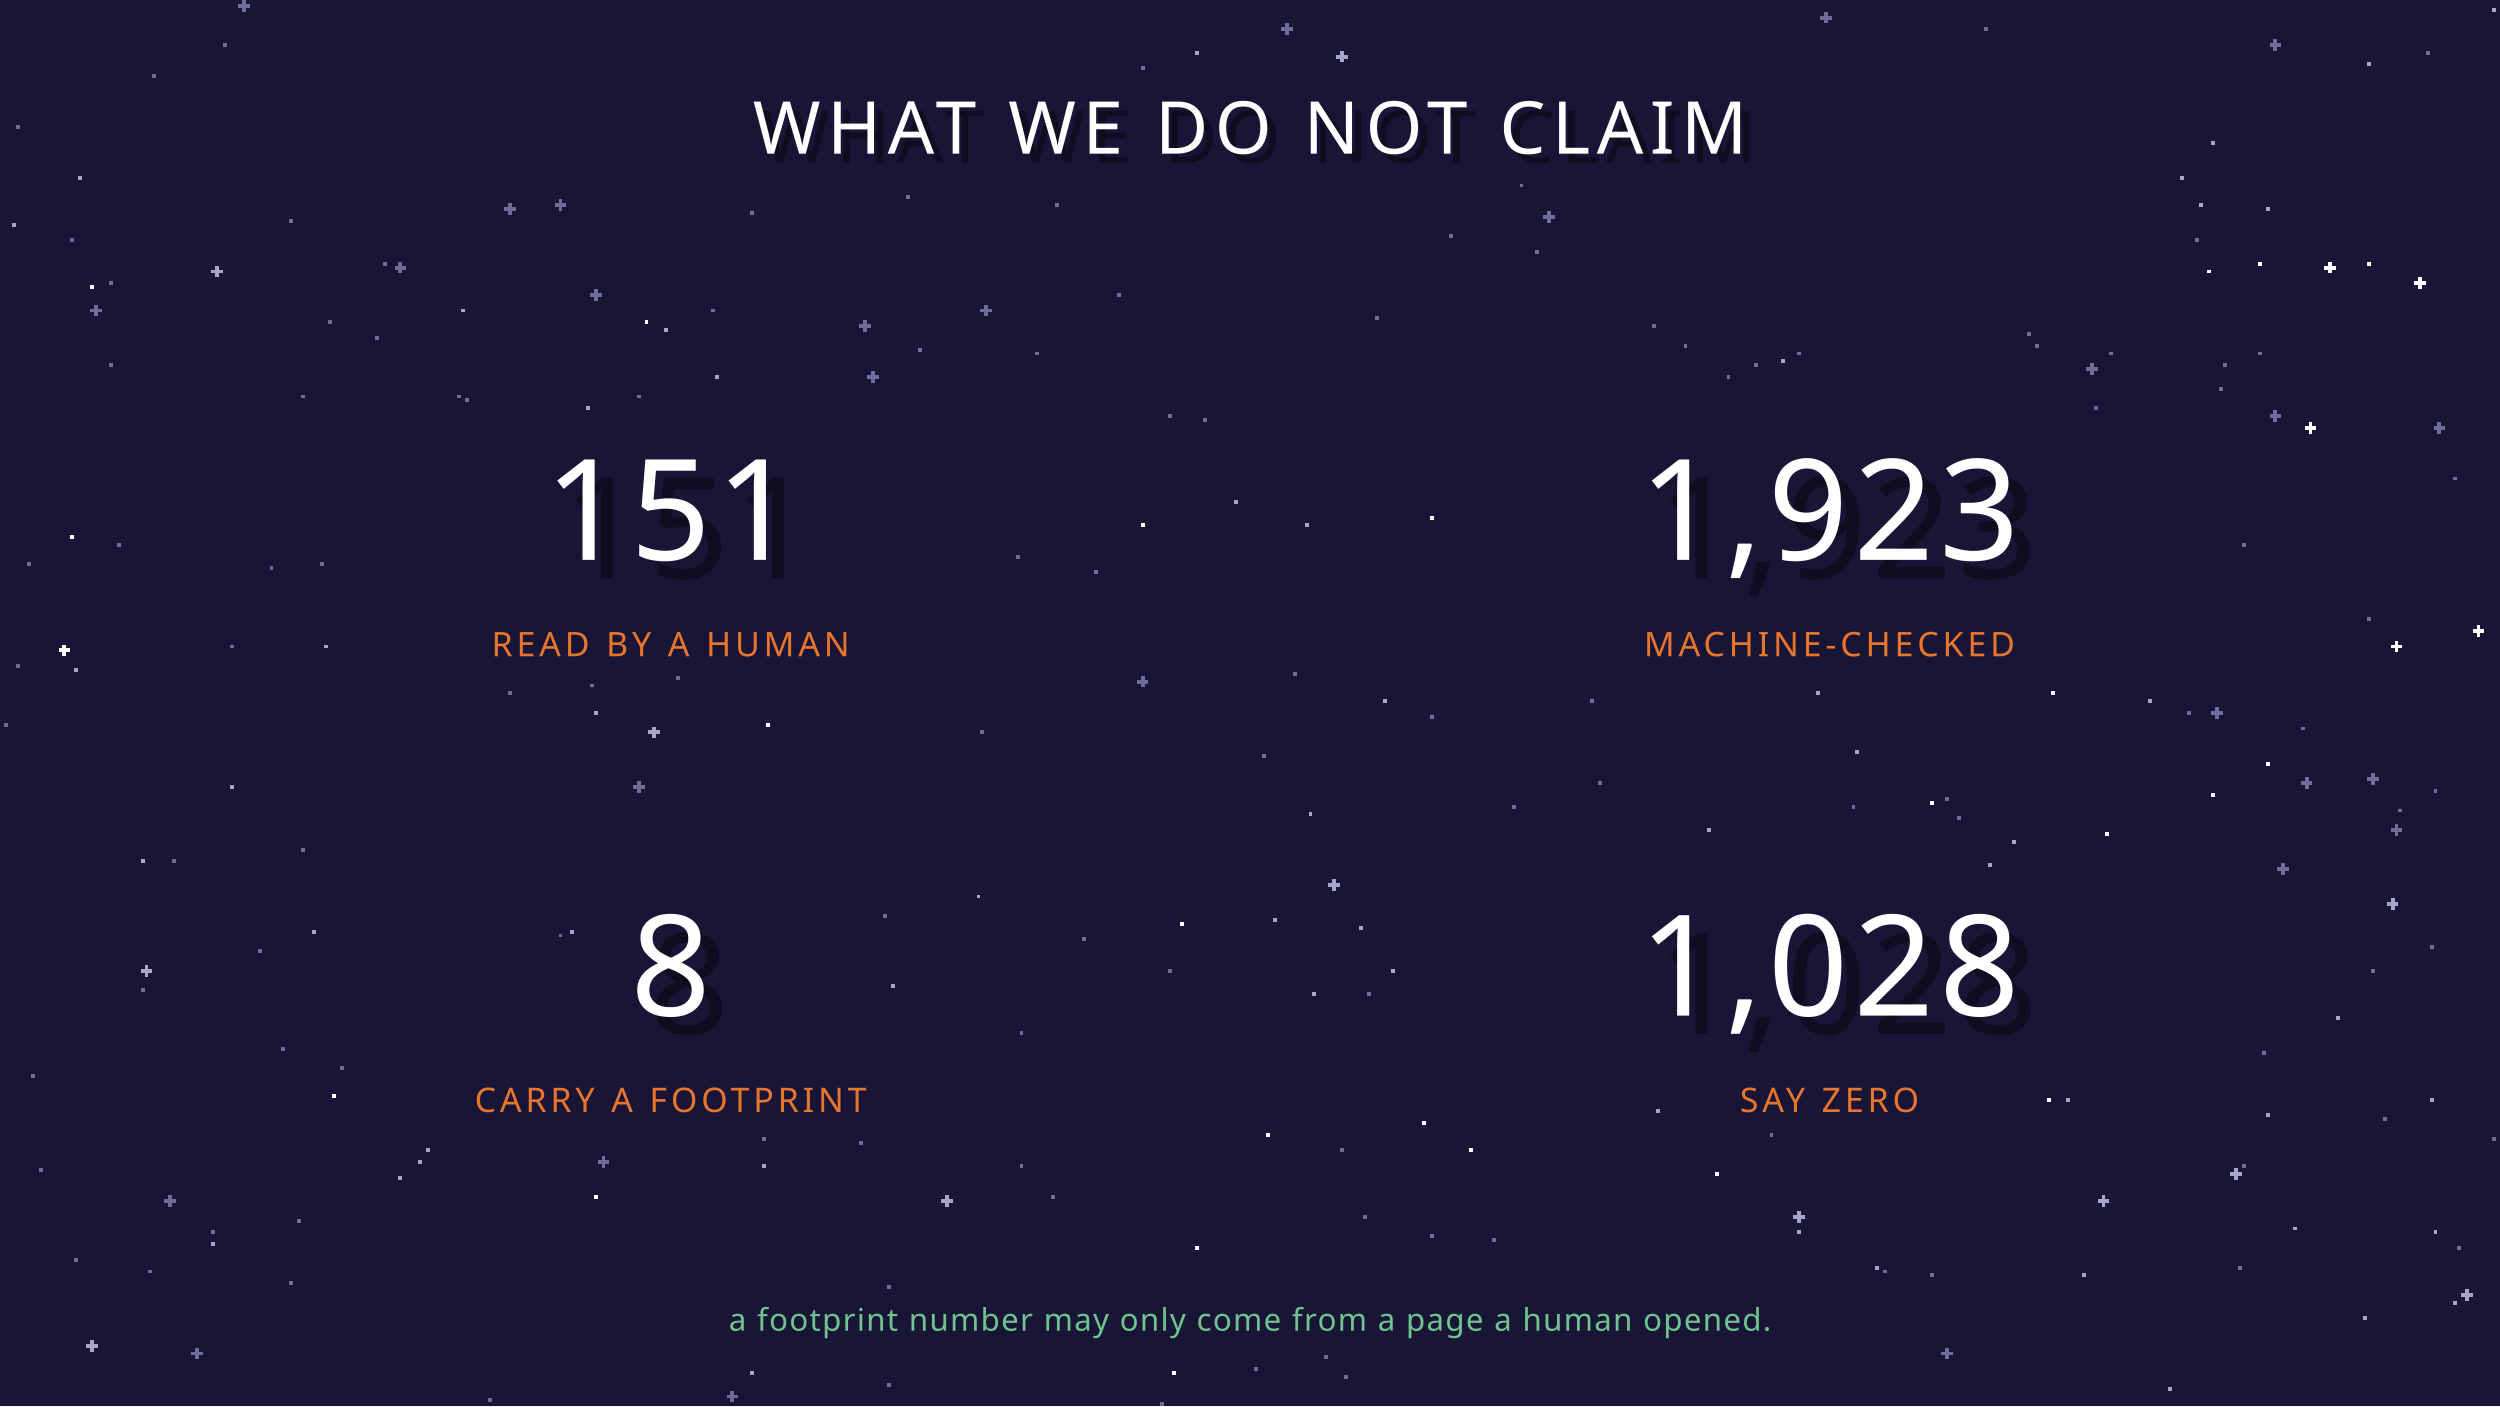
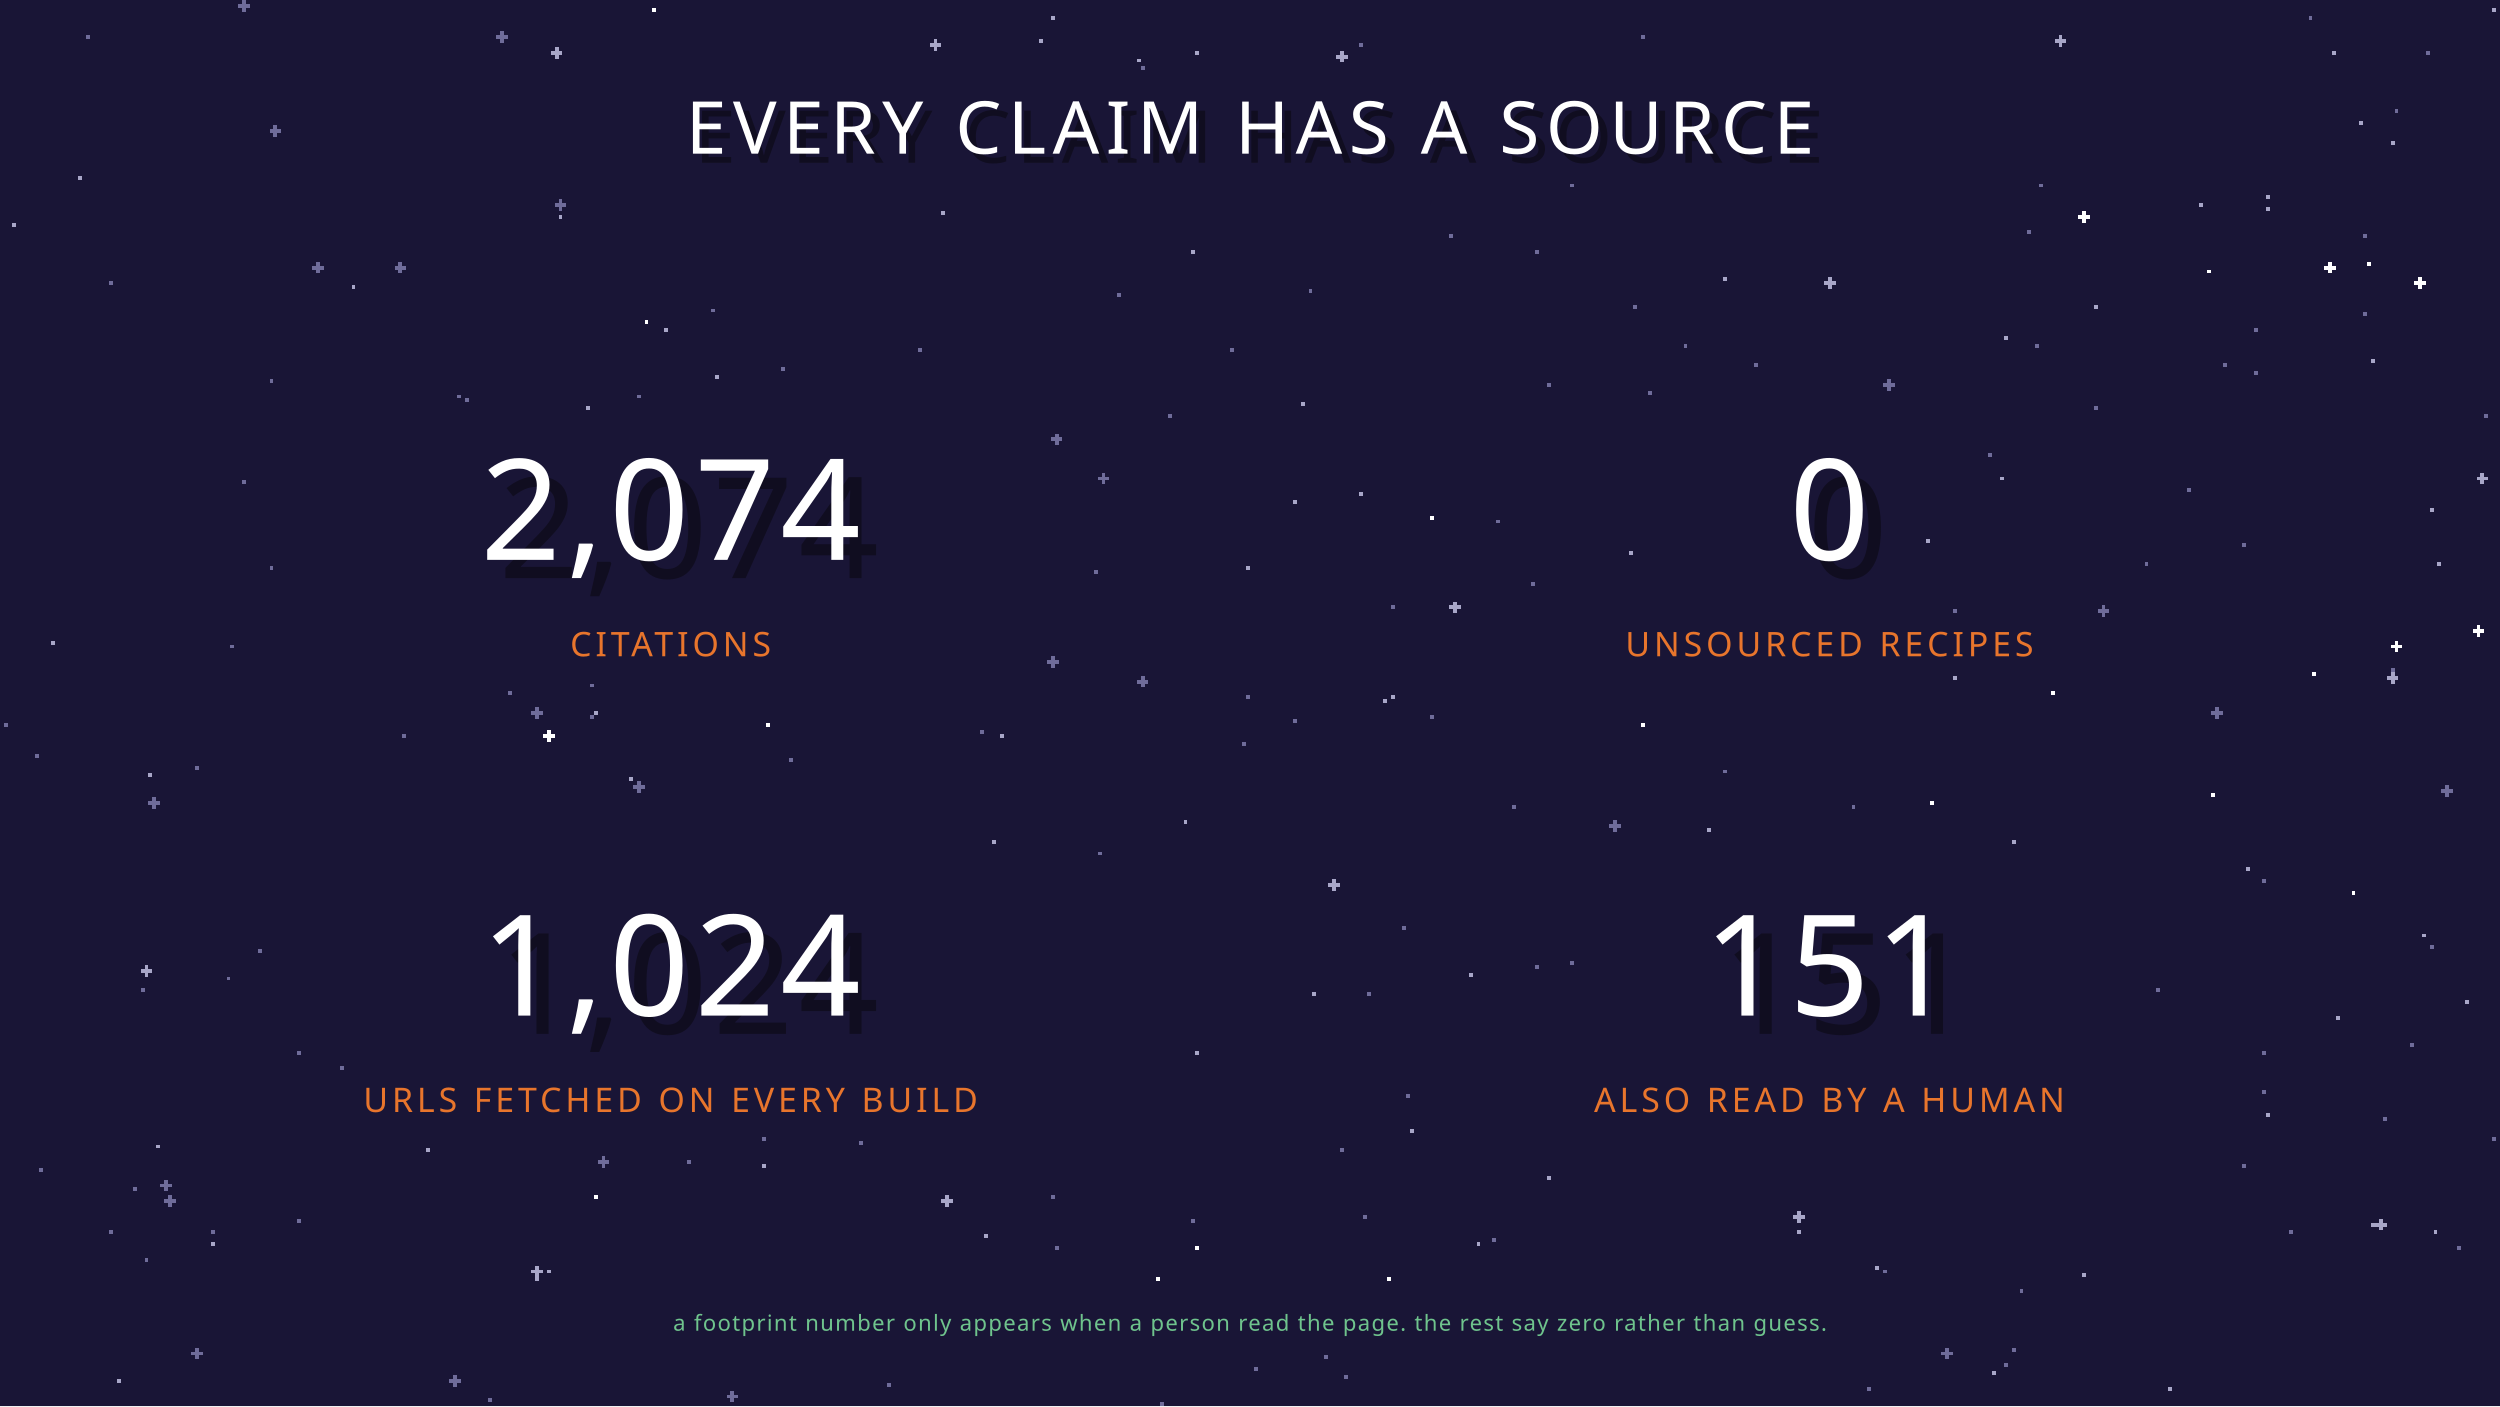
<svg xmlns="http://www.w3.org/2000/svg" width="1920" height="1080" viewBox="0 0 1920 1080" shape-rendering="crispEdges">
  <rect width="1920" height="1080" fill="#191536" />
  <rect x="1050" y="762" width="3" height="3" fill="#6f6c9a" />
  <rect x="84" y="216" width="3" height="3" fill="#6f6c9a" />
  <rect x="753" y="561" width="3" height="3" fill="#6f6c9a" />
  <rect x="807" y="918" width="3" height="3" fill="#6f6c9a" />
  <rect x="1857" y="213" width="3" height="3" fill="#ffffff" />
  <rect x="1854" y="216" width="9" height="3" fill="#ffffff" />
  <rect x="1857" y="219" width="3" height="3" fill="#ffffff" />
  <rect x="1830" y="858" width="3" height="3" fill="#6f6c9a" />
  <rect x="1380" y="930" width="3" height="3" fill="#a8a6c8" />
  <rect x="1377" y="933" width="9" height="3" fill="#a8a6c8" />
  <rect x="1380" y="936" width="3" height="3" fill="#a8a6c8" />
  <rect x="1062" y="537" width="3" height="3" fill="#a8a6c8" />
  <rect x="1482" y="615" width="3" height="3" fill="#ffffff" />
  <rect x="489" y="600" width="3" height="3" fill="#6f6c9a" />
  <rect x="486" y="603" width="9" height="3" fill="#6f6c9a" />
  <rect x="489" y="606" width="3" height="3" fill="#6f6c9a" />
  <rect x="1665" y="1065" width="3" height="3" fill="#a8a6c8" />
  <rect x="1440" y="972" width="3" height="3" fill="#a8a6c8" />
  <rect x="3" y="555" width="3" height="3" fill="#6f6c9a" />
  <rect x="261" y="819" width="3" height="3" fill="#6f6c9a" />
  <rect x="858" y="225" width="3" height="3" fill="#6f6c9a" />
  <rect x="705" y="267" width="3" height="3" fill="#6f6c9a" />
-   <rect x="1674" y="135" width="3" height="3" fill="#a8a6c8" />
-   <rect x="306" y="903" width="3" height="3" fill="#a8a6c8" />
-   <rect x="1524" y="21" width="3" height="3" fill="#6f6c9a" />
-   <rect x="906" y="708" width="3" height="3" fill="#ffffff" />
-   <rect x="876" y="402" width="3" height="3" fill="#ffffff" />
-   <rect x="354" y="237" width="3" height="3" fill="#a8a6c8" />
+   <rect x="1680" y="375" width="3" height="3" fill="#6f6c9a" />
+   <rect x="243" y="201" width="3" height="3" fill="#6f6c9a" />
+   <rect x="240" y="204" width="9" height="3" fill="#6f6c9a" />
+   <rect x="243" y="207" width="3" height="3" fill="#6f6c9a" />
+   <rect x="1608" y="234" width="3" height="3" fill="#a8a6c8" />
+   <rect x="39" y="492" width="3" height="3" fill="#a8a6c8" />
+   <rect x="1260" y="27" width="3" height="3" fill="#6f6c9a" />
+   <rect x="717" y="30" width="3" height="3" fill="#a8a6c8" />
+   <rect x="714" y="33" width="9" height="3" fill="#a8a6c8" />
+   <rect x="717" y="36" width="3" height="3" fill="#a8a6c8" />
  <rect x="963" y="1050" width="3" height="3" fill="#6f6c9a" />
  <rect x="207" y="435" width="3" height="3" fill="#6f6c9a" />
  <rect x="351" y="303" width="3" height="3" fill="#6f6c9a" />
  <rect x="1146" y="951" width="3" height="3" fill="#6f6c9a" />
  <rect x="918" y="957" width="3" height="3" fill="#ffffff" />
  <rect x="1914" y="6" width="3" height="3" fill="#a8a6c8" />
  <rect x="1179" y="192" width="3" height="3" fill="#6f6c9a" />
  <rect x="1017" y="1041" width="3" height="3" fill="#6f6c9a" />
  <rect x="585" y="894" width="3" height="3" fill="#a8a6c8" />
-   <rect x="1704" y="297" width="3" height="3" fill="#6f6c9a" />
-   <rect x="1227" y="600" width="3" height="3" fill="#6f6c9a" />
-   <rect x="1401" y="9" width="3" height="3" fill="#6f6c9a" />
-   <rect x="1398" y="12" width="9" height="3" fill="#6f6c9a" />
-   <rect x="1401" y="15" width="3" height="3" fill="#6f6c9a" />
-   <rect x="1869" y="606" width="3" height="3" fill="#6f6c9a" />
-   <rect x="969" y="579" width="3" height="3" fill="#6f6c9a" />
-   <rect x="1395" y="531" width="3" height="3" fill="#a8a6c8" />
-   <rect x="1269" y="249" width="3" height="3" fill="#6f6c9a" />
-   <rect x="288" y="258" width="3" height="3" fill="#6f6c9a" />
-   <rect x="987" y="18" width="3" height="3" fill="#6f6c9a" />
-   <rect x="984" y="21" width="9" height="3" fill="#6f6c9a" />
-   <rect x="987" y="24" width="3" height="3" fill="#6f6c9a" />
-   <rect x="1056" y="243" width="3" height="3" fill="#6f6c9a" />
-   <rect x="1872" y="324" width="3" height="3" fill="#6f6c9a" />
-   <rect x="1869" y="327" width="9" height="3" fill="#6f6c9a" />
-   <rect x="1872" y="330" width="3" height="3" fill="#6f6c9a" />
-   <rect x="177" y="603" width="3" height="3" fill="#a8a6c8" />
+   <rect x="1500" y="468" width="3" height="3" fill="#6f6c9a" />
+   <rect x="528" y="891" width="3" height="3" fill="#6f6c9a" />
+   <rect x="1068" y="465" width="3" height="3" fill="#6f6c9a" />
+   <rect x="1449" y="291" width="3" height="3" fill="#6f6c9a" />
+   <rect x="1446" y="294" width="9" height="3" fill="#6f6c9a" />
+   <rect x="1449" y="297" width="3" height="3" fill="#6f6c9a" />
+   <rect x="1077" y="711" width="3" height="3" fill="#6f6c9a" />
+   <rect x="1032" y="1056" width="3" height="3" fill="#6f6c9a" />
+   <rect x="945" y="267" width="3" height="3" fill="#6f6c9a" />
+   <rect x="915" y="936" width="3" height="3" fill="#6f6c9a" />
+   <rect x="1731" y="252" width="3" height="3" fill="#6f6c9a" />
+   <rect x="723" y="162" width="3" height="3" fill="#a8a6c8" />
+   <rect x="1260" y="555" width="3" height="3" fill="#ffffff" />
+   <rect x="114" y="594" width="3" height="3" fill="#a8a6c8" />
+   <rect x="1530" y="1053" width="3" height="3" fill="#a8a6c8" />
+   <rect x="210" y="96" width="3" height="3" fill="#6f6c9a" />
+   <rect x="207" y="99" width="9" height="3" fill="#6f6c9a" />
+   <rect x="210" y="102" width="3" height="3" fill="#6f6c9a" />
+   <rect x="1821" y="276" width="3" height="3" fill="#a8a6c8" />
  <rect x="489" y="303" width="3" height="3" fill="#6f6c9a" />
-   <rect x="108" y="660" width="3" height="3" fill="#a8a6c8" />
-   <rect x="1767" y="558" width="3" height="3" fill="#6f6c9a" />
-   <rect x="1557" y="255" width="3" height="3" fill="#6f6c9a" />
-   <rect x="1503" y="627" width="3" height="3" fill="#6f6c9a" />
-   <rect x="1317" y="900" width="3" height="3" fill="#ffffff" />
-   <rect x="165" y="204" width="3" height="3" fill="#a8a6c8" />
-   <rect x="162" y="207" width="9" height="3" fill="#a8a6c8" />
-   <rect x="165" y="210" width="3" height="3" fill="#a8a6c8" />
-   <rect x="1092" y="861" width="3" height="3" fill="#ffffff" />
-   <rect x="216" y="804" width="3" height="3" fill="#6f6c9a" />
-   <rect x="90" y="417" width="3" height="3" fill="#6f6c9a" />
-   <rect x="993" y="516" width="3" height="3" fill="#6f6c9a" />
-   <rect x="576" y="162" width="3" height="3" fill="#6f6c9a" />
-   <rect x="12" y="510" width="3" height="3" fill="#6f6c9a" />
-   <rect x="1098" y="948" width="3" height="3" fill="#6f6c9a" />
+   <rect x="1614" y="465" width="3" height="3" fill="#6f6c9a" />
+   <rect x="1611" y="468" width="9" height="3" fill="#6f6c9a" />
+   <rect x="1614" y="471" width="3" height="3" fill="#6f6c9a" />
+   <rect x="1176" y="447" width="3" height="3" fill="#6f6c9a" />
+   <rect x="993" y="552" width="3" height="3" fill="#6f6c9a" />
+   <rect x="453" y="549" width="3" height="3" fill="#6f6c9a" />
+   <rect x="1116" y="462" width="3" height="3" fill="#a8a6c8" />
+   <rect x="1113" y="465" width="9" height="3" fill="#a8a6c8" />
+   <rect x="1116" y="468" width="3" height="3" fill="#a8a6c8" />
+   <rect x="1836" y="513" width="3" height="3" fill="#6f6c9a" />
+   <rect x="186" y="369" width="3" height="3" fill="#6f6c9a" />
+   <rect x="1812" y="93" width="3" height="3" fill="#a8a6c8" />
+   <rect x="117" y="612" width="3" height="3" fill="#6f6c9a" />
+   <rect x="114" y="615" width="9" height="3" fill="#6f6c9a" />
+   <rect x="117" y="618" width="3" height="3" fill="#6f6c9a" />
+   <rect x="1776" y="516" width="3" height="3" fill="#ffffff" />
+   <rect x="1731" y="285" width="3" height="3" fill="#6f6c9a" />
+   <rect x="1836" y="516" width="3" height="3" fill="#a8a6c8" />
+   <rect x="1833" y="519" width="9" height="3" fill="#a8a6c8" />
+   <rect x="1836" y="522" width="3" height="3" fill="#a8a6c8" />
+   <rect x="909" y="630" width="3" height="3" fill="#a8a6c8" />
  <rect x="588" y="555" width="3" height="3" fill="#ffffff" />
  <rect x="1047" y="933" width="3" height="3" fill="#6f6c9a" />
  <rect x="1689" y="156" width="3" height="3" fill="#a8a6c8" />
  <rect x="1869" y="945" width="3" height="3" fill="#a8a6c8" />
  <rect x="1740" y="159" width="3" height="3" fill="#a8a6c8" />
  <rect x="375" y="1074" width="3" height="3" fill="#6f6c9a" />
  <rect x="186" y="0" width="3" height="3" fill="#6f6c9a" />
  <rect x="183" y="3" width="9" height="3" fill="#6f6c9a" />
  <rect x="186" y="6" width="3" height="3" fill="#6f6c9a" />
  <rect x="876" y="519" width="3" height="3" fill="#6f6c9a" />
  <rect x="873" y="522" width="9" height="3" fill="#6f6c9a" />
  <rect x="876" y="525" width="3" height="3" fill="#6f6c9a" />
  <rect x="162" y="945" width="3" height="3" fill="#6f6c9a" />
  <rect x="876" y="51" width="3" height="3" fill="#6f6c9a" />
  <rect x="450" y="312" width="3" height="3" fill="#a8a6c8" />
-   <rect x="222" y="168" width="3" height="3" fill="#6f6c9a" />
-   <rect x="678" y="702" width="3" height="3" fill="#6f6c9a" />
-   <rect x="1842" y="621" width="3" height="3" fill="#6f6c9a" />
-   <rect x="1482" y="978" width="3" height="3" fill="#6f6c9a" />
-   <rect x="501" y="558" width="3" height="3" fill="#a8a6c8" />
-   <rect x="498" y="561" width="9" height="3" fill="#a8a6c8" />
-   <rect x="501" y="564" width="3" height="3" fill="#a8a6c8" />
-   <rect x="1167" y="141" width="3" height="3" fill="#6f6c9a" />
-   <rect x="456" y="222" width="3" height="3" fill="#6f6c9a" />
-   <rect x="453" y="225" width="9" height="3" fill="#6f6c9a" />
-   <rect x="456" y="228" width="3" height="3" fill="#6f6c9a" />
+   <rect x="1656" y="759" width="3" height="3" fill="#6f6c9a" />
+   <rect x="1827" y="936" width="3" height="3" fill="#a8a6c8" />
+   <rect x="1824" y="939" width="9" height="3" fill="#a8a6c8" />
+   <rect x="1827" y="942" width="3" height="3" fill="#a8a6c8" />
+   <rect x="993" y="384" width="3" height="3" fill="#a8a6c8" />
+   <rect x="1188" y="294" width="3" height="3" fill="#6f6c9a" />
+   <rect x="1737" y="675" width="3" height="3" fill="#6f6c9a" />
+   <rect x="999" y="309" width="3" height="3" fill="#a8a6c8" />
+   <rect x="1527" y="348" width="3" height="3" fill="#6f6c9a" />
  <rect x="30" y="897" width="3" height="3" fill="#6f6c9a" />
  <rect x="456" y="546" width="3" height="3" fill="#a8a6c8" />
  <rect x="429" y="153" width="3" height="3" fill="#6f6c9a" />
  <rect x="426" y="156" width="9" height="3" fill="#6f6c9a" />
  <rect x="429" y="159" width="3" height="3" fill="#6f6c9a" />
  <rect x="660" y="876" width="3" height="3" fill="#6f6c9a" />
  <rect x="462" y="888" width="3" height="3" fill="#6f6c9a" />
  <rect x="459" y="891" width="9" height="3" fill="#6f6c9a" />
  <rect x="462" y="894" width="3" height="3" fill="#6f6c9a" />
  <rect x="1029" y="882" width="3" height="3" fill="#6f6c9a" />
  <rect x="510" y="252" width="3" height="3" fill="#a8a6c8" />
  <rect x="1599" y="978" width="3" height="3" fill="#a8a6c8" />
  <rect x="549" y="288" width="3" height="3" fill="#a8a6c8" />
-   <rect x="1587" y="843" width="3" height="3" fill="#a8a6c8" />
-   <rect x="756" y="234" width="3" height="3" fill="#6f6c9a" />
-   <rect x="753" y="237" width="9" height="3" fill="#6f6c9a" />
-   <rect x="756" y="240" width="3" height="3" fill="#6f6c9a" />
-   <rect x="57" y="513" width="3" height="3" fill="#a8a6c8" />
+   <rect x="1536" y="366" width="3" height="3" fill="#a8a6c8" />
+   <rect x="174" y="750" width="3" height="3" fill="#6f6c9a" />
+   <rect x="420" y="561" width="3" height="3" fill="#ffffff" />
+   <rect x="417" y="564" width="9" height="3" fill="#ffffff" />
+   <rect x="420" y="567" width="3" height="3" fill="#ffffff" />
  <rect x="1347" y="279" width="3" height="3" fill="#6f6c9a" />
  <rect x="1563" y="264" width="3" height="3" fill="#6f6c9a" />
  <rect x="1863" y="39" width="3" height="3" fill="#6f6c9a" />
  <rect x="585" y="873" width="3" height="3" fill="#6f6c9a" />
  <rect x="1008" y="762" width="3" height="3" fill="#a8a6c8" />
  <rect x="1722" y="894" width="3" height="3" fill="#6f6c9a" />
-   <rect x="1716" y="897" width="3" height="3" fill="#a8a6c8" />
-   <rect x="1713" y="900" width="9" height="3" fill="#a8a6c8" />
-   <rect x="1716" y="903" width="3" height="3" fill="#a8a6c8" />
-   <rect x="117" y="57" width="3" height="3" fill="#6f6c9a" />
-   <rect x="978" y="705" width="3" height="3" fill="#a8a6c8" />
-   <rect x="222" y="984" width="3" height="3" fill="#6f6c9a" />
-   <rect x="231" y="303" width="3" height="3" fill="#6f6c9a" />
-   <rect x="1884" y="999" width="3" height="3" fill="#a8a6c8" />
-   <rect x="24" y="825" width="3" height="3" fill="#6f6c9a" />
-   <rect x="1188" y="162" width="3" height="3" fill="#6f6c9a" />
-   <rect x="1185" y="165" width="9" height="3" fill="#6f6c9a" />
-   <rect x="1188" y="168" width="3" height="3" fill="#6f6c9a" />
-   <rect x="1617" y="639" width="3" height="3" fill="#ffffff" />
-   <rect x="1605" y="279" width="3" height="3" fill="#6f6c9a" />
-   <rect x="1602" y="282" width="9" height="3" fill="#6f6c9a" />
-   <rect x="1605" y="285" width="3" height="3" fill="#6f6c9a" />
-   <rect x="1884" y="366" width="3" height="3" fill="#6f6c9a" />
-   <rect x="1746" y="30" width="3" height="3" fill="#6f6c9a" />
-   <rect x="1743" y="33" width="9" height="3" fill="#6f6c9a" />
-   <rect x="1746" y="36" width="3" height="3" fill="#6f6c9a" />
-   <rect x="576" y="1053" width="3" height="3" fill="#a8a6c8" />
-   <rect x="1893" y="990" width="3" height="3" fill="#a8a6c8" />
-   <rect x="1890" y="993" width="9" height="3" fill="#a8a6c8" />
-   <rect x="1893" y="996" width="3" height="3" fill="#a8a6c8" />
-   <rect x="1719" y="972" width="3" height="3" fill="#6f6c9a" />
-   <rect x="750" y="687" width="3" height="3" fill="#a8a6c8" />
-   <rect x="1836" y="690" width="3" height="3" fill="#a8a6c8" />
-   <rect x="1833" y="693" width="9" height="3" fill="#a8a6c8" />
-   <rect x="1836" y="696" width="3" height="3" fill="#a8a6c8" />
-   <rect x="795" y="270" width="3" height="3" fill="#6f6c9a" />
-   <rect x="1359" y="870" width="3" height="3" fill="#6f6c9a" />
+   <rect x="1479" y="414" width="3" height="3" fill="#a8a6c8" />
+   <rect x="1599" y="162" width="3" height="3" fill="#ffffff" />
+   <rect x="1596" y="165" width="9" height="3" fill="#ffffff" />
+   <rect x="1599" y="168" width="3" height="3" fill="#ffffff" />
+   <rect x="102" y="912" width="3" height="3" fill="#6f6c9a" />
+   <rect x="1254" y="234" width="3" height="3" fill="#6f6c9a" />
+   <rect x="915" y="192" width="3" height="3" fill="#a8a6c8" />
+   <rect x="810" y="957" width="3" height="3" fill="#6f6c9a" />
+   <rect x="810" y="333" width="3" height="3" fill="#6f6c9a" />
+   <rect x="807" y="336" width="9" height="3" fill="#6f6c9a" />
+   <rect x="810" y="339" width="3" height="3" fill="#6f6c9a" />
+   <rect x="348" y="1056" width="3" height="3" fill="#6f6c9a" />
+   <rect x="345" y="1059" width="9" height="3" fill="#6f6c9a" />
+   <rect x="348" y="1062" width="3" height="3" fill="#6f6c9a" />
+   <rect x="1773" y="12" width="3" height="3" fill="#6f6c9a" />
+   <rect x="1725" y="666" width="3" height="3" fill="#a8a6c8" />
+   <rect x="126" y="906" width="3" height="3" fill="#6f6c9a" />
+   <rect x="123" y="909" width="9" height="3" fill="#6f6c9a" />
+   <rect x="126" y="912" width="3" height="3" fill="#6f6c9a" />
+   <rect x="1188" y="903" width="3" height="3" fill="#a8a6c8" />
+   <rect x="90" y="1059" width="3" height="3" fill="#a8a6c8" />
+   <rect x="888" y="981" width="3" height="3" fill="#ffffff" />
+   <rect x="228" y="807" width="3" height="3" fill="#6f6c9a" />
+   <rect x="1647" y="432" width="3" height="3" fill="#6f6c9a" />
+   <rect x="1872" y="432" width="3" height="3" fill="#a8a6c8" />
+   <rect x="1404" y="213" width="3" height="3" fill="#a8a6c8" />
+   <rect x="1401" y="216" width="9" height="3" fill="#a8a6c8" />
+   <rect x="1404" y="219" width="3" height="3" fill="#a8a6c8" />
+   <rect x="1434" y="1065" width="3" height="3" fill="#6f6c9a" />
+   <rect x="111" y="966" width="3" height="3" fill="#6f6c9a" />
+   <rect x="606" y="582" width="3" height="3" fill="#6f6c9a" />
+   <rect x="483" y="597" width="3" height="3" fill="#a8a6c8" />
  <rect x="60" y="135" width="3" height="3" fill="#a8a6c8" />
  <rect x="1293" y="264" width="3" height="3" fill="#6f6c9a" />
  <rect x="1707" y="279" width="3" height="3" fill="#6f6c9a" />
  <rect x="1161" y="618" width="3" height="3" fill="#6f6c9a" />
  <rect x="390" y="531" width="3" height="3" fill="#6f6c9a" />
  <rect x="1446" y="975" width="3" height="3" fill="#6f6c9a" />
  <rect x="840" y="438" width="3" height="3" fill="#6f6c9a" />
  <rect x="1914" y="873" width="3" height="3" fill="#6f6c9a" />
  <rect x="1902" y="480" width="3" height="3" fill="#ffffff" />
  <rect x="1899" y="483" width="9" height="3" fill="#ffffff" />
  <rect x="1902" y="486" width="3" height="3" fill="#ffffff" />
  <rect x="1023" y="675" width="3" height="3" fill="#a8a6c8" />
  <rect x="1020" y="678" width="9" height="3" fill="#a8a6c8" />
  <rect x="1023" y="681" width="3" height="3" fill="#a8a6c8" />
  <rect x="1098" y="396" width="3" height="3" fill="#ffffff" />
  <rect x="1032" y="1056" width="3" height="3" fill="#6f6c9a" />
  <rect x="1575" y="531" width="3" height="3" fill="#ffffff" />
  <rect x="228" y="936" width="3" height="3" fill="#6f6c9a" />
-   <rect x="783" y="792" width="3" height="3" fill="#6f6c9a" />
-   <rect x="84" y="279" width="3" height="3" fill="#6f6c9a" />
-   <rect x="294" y="201" width="3" height="3" fill="#6f6c9a" />
-   <rect x="54" y="411" width="3" height="3" fill="#ffffff" />
-   <rect x="240" y="714" width="3" height="3" fill="#a8a6c8" />
-   <rect x="1380" y="270" width="3" height="3" fill="#6f6c9a" />
-   <rect x="1002" y="402" width="3" height="3" fill="#a8a6c8" />
-   <rect x="132" y="660" width="3" height="3" fill="#6f6c9a" />
-   <rect x="69" y="219" width="3" height="3" fill="#ffffff" />
-   <rect x="321" y="891" width="3" height="3" fill="#a8a6c8" />
-   <rect x="1770" y="597" width="3" height="3" fill="#6f6c9a" />
-   <rect x="1767" y="600" width="9" height="3" fill="#6f6c9a" />
-   <rect x="1770" y="603" width="3" height="3" fill="#6f6c9a" />
-   <rect x="48" y="495" width="3" height="3" fill="#ffffff" />
-   <rect x="45" y="498" width="9" height="3" fill="#ffffff" />
-   <rect x="48" y="501" width="3" height="3" fill="#ffffff" />
-   <rect x="390" y="156" width="3" height="3" fill="#6f6c9a" />
-   <rect x="387" y="159" width="9" height="3" fill="#6f6c9a" />
-   <rect x="390" y="162" width="3" height="3" fill="#6f6c9a" />
-   <rect x="519" y="519" width="3" height="3" fill="#6f6c9a" />
-   <rect x="1866" y="843" width="3" height="3" fill="#a8a6c8" />
+   <rect x="873" y="45" width="3" height="3" fill="#a8a6c8" />
+   <rect x="429" y="165" width="3" height="3" fill="#a8a6c8" />
+   <rect x="1581" y="27" width="3" height="3" fill="#a8a6c8" />
+   <rect x="1578" y="30" width="9" height="3" fill="#a8a6c8" />
+   <rect x="1581" y="33" width="3" height="3" fill="#a8a6c8" />
+   <rect x="1905" y="363" width="3" height="3" fill="#a8a6c8" />
+   <rect x="1902" y="366" width="9" height="3" fill="#a8a6c8" />
+   <rect x="1905" y="369" width="3" height="3" fill="#a8a6c8" />
+   <rect x="1860" y="717" width="3" height="3" fill="#a8a6c8" />
+   <rect x="768" y="564" width="3" height="3" fill="#a8a6c8" />
+   <rect x="1878" y="603" width="3" height="3" fill="#6f6c9a" />
+   <rect x="1875" y="606" width="9" height="3" fill="#6f6c9a" />
+   <rect x="1878" y="609" width="3" height="3" fill="#6f6c9a" />
+   <rect x="426" y="36" width="3" height="3" fill="#a8a6c8" />
+   <rect x="423" y="39" width="9" height="3" fill="#a8a6c8" />
+   <rect x="426" y="42" width="3" height="3" fill="#a8a6c8" />
+   <rect x="1815" y="180" width="3" height="3" fill="#6f6c9a" />
+   <rect x="1083" y="867" width="3" height="3" fill="#a8a6c8" />
+   <rect x="1206" y="738" width="3" height="3" fill="#6f6c9a" />
+   <rect x="1065" y="981" width="3" height="3" fill="#ffffff" />
+   <rect x="846" y="363" width="3" height="3" fill="#6f6c9a" />
+   <rect x="843" y="366" width="9" height="3" fill="#6f6c9a" />
+   <rect x="846" y="369" width="3" height="3" fill="#6f6c9a" />
+   <rect x="384" y="24" width="3" height="3" fill="#6f6c9a" />
+   <rect x="381" y="27" width="9" height="3" fill="#6f6c9a" />
+   <rect x="384" y="30" width="3" height="3" fill="#6f6c9a" />
+   <rect x="270" y="219" width="3" height="3" fill="#a8a6c8" />
+   <rect x="207" y="291" width="3" height="3" fill="#6f6c9a" />
+   <rect x="1539" y="1047" width="3" height="3" fill="#6f6c9a" />
+   <rect x="1806" y="684" width="3" height="3" fill="#ffffff" />
  <rect x="681" y="1062" width="3" height="3" fill="#6f6c9a" />
  <rect x="1029" y="39" width="3" height="3" fill="#a8a6c8" />
  <rect x="1026" y="42" width="9" height="3" fill="#a8a6c8" />
  <rect x="1029" y="45" width="3" height="3" fill="#a8a6c8" />
  <rect x="1866" y="726" width="3" height="3" fill="#6f6c9a" />
-   <rect x="1272" y="852" width="3" height="3" fill="#a8a6c8" />
-   <rect x="1734" y="201" width="3" height="3" fill="#ffffff" />
-   <rect x="1734" y="270" width="3" height="3" fill="#6f6c9a" />
-   <rect x="1686" y="183" width="3" height="3" fill="#6f6c9a" />
-   <rect x="57" y="966" width="3" height="3" fill="#6f6c9a" />
-   <rect x="429" y="717" width="3" height="3" fill="#6f6c9a" />
-   <rect x="696" y="150" width="3" height="3" fill="#6f6c9a" />
-   <rect x="72" y="234" width="3" height="3" fill="#6f6c9a" />
-   <rect x="69" y="237" width="9" height="3" fill="#6f6c9a" />
-   <rect x="72" y="240" width="3" height="3" fill="#6f6c9a" />
-   <rect x="1005" y="624" width="3" height="3" fill="#a8a6c8" />
-   <rect x="1425" y="576" width="3" height="3" fill="#a8a6c8" />
-   <rect x="1572" y="843" width="3" height="3" fill="#ffffff" />
-   <rect x="1494" y="612" width="3" height="3" fill="#6f6c9a" />
-   <rect x="948" y="384" width="3" height="3" fill="#a8a6c8" />
-   <rect x="1128" y="882" width="3" height="3" fill="#ffffff" />
-   <rect x="114" y="975" width="3" height="3" fill="#6f6c9a" />
-   <rect x="1839" y="633" width="3" height="3" fill="#6f6c9a" />
-   <rect x="1836" y="636" width="9" height="3" fill="#6f6c9a" />
-   <rect x="1839" y="639" width="3" height="3" fill="#6f6c9a" />
-   <rect x="1044" y="711" width="3" height="3" fill="#a8a6c8" />
-   <rect x="924" y="321" width="3" height="3" fill="#6f6c9a" />
-   <rect x="1818" y="48" width="3" height="3" fill="#a8a6c8" />
-   <rect x="252" y="246" width="3" height="3" fill="#6f6c9a" />
+   <rect x="411" y="972" width="3" height="3" fill="#a8a6c8" />
+   <rect x="408" y="975" width="9" height="3" fill="#a8a6c8" />
+   <rect x="411" y="978" width="3" height="3" fill="#a8a6c8" />
+   <rect x="420" y="975" width="3" height="3" fill="#a8a6c8" />
+   <rect x="756" y="948" width="3" height="3" fill="#a8a6c8" />
+   <rect x="1044" y="33" width="3" height="3" fill="#6f6c9a" />
+   <rect x="1815" y="240" width="3" height="3" fill="#6f6c9a" />
+   <rect x="1866" y="390" width="3" height="3" fill="#a8a6c8" />
+   <rect x="1791" y="39" width="3" height="3" fill="#a8a6c8" />
+   <rect x="309" y="564" width="3" height="3" fill="#6f6c9a" />
+   <rect x="1851" y="801" width="3" height="3" fill="#6f6c9a" />
+   <rect x="1908" y="318" width="3" height="3" fill="#6f6c9a" />
+   <rect x="1080" y="840" width="3" height="3" fill="#6f6c9a" />
+   <rect x="1068" y="534" width="3" height="3" fill="#a8a6c8" />
+   <rect x="1239" y="630" width="3" height="3" fill="#6f6c9a" />
+   <rect x="1236" y="633" width="9" height="3" fill="#6f6c9a" />
+   <rect x="1239" y="636" width="3" height="3" fill="#6f6c9a" />
+   <rect x="1737" y="837" width="3" height="3" fill="#6f6c9a" />
+   <rect x="1545" y="1035" width="3" height="3" fill="#6f6c9a" />
+   <rect x="150" y="588" width="3" height="3" fill="#6f6c9a" />
+   <rect x="1500" y="519" width="3" height="3" fill="#a8a6c8" />
  <rect x="1698" y="609" width="3" height="3" fill="#ffffff" />
  <rect x="1701" y="543" width="3" height="3" fill="#6f6c9a" />
  <rect x="1698" y="546" width="9" height="3" fill="#6f6c9a" />
  <rect x="1701" y="549" width="3" height="3" fill="#6f6c9a" />
  <rect x="1794" y="780" width="3" height="3" fill="#a8a6c8" />
  <rect x="1311" y="636" width="3" height="3" fill="#a8a6c8" />
  <rect x="918" y="39" width="3" height="3" fill="#a8a6c8" />
  <rect x="357" y="306" width="3" height="3" fill="#6f6c9a" />
  <rect x="1740" y="855" width="3" height="3" fill="#a8a6c8" />
-   <rect x="1650" y="537" width="3" height="3" fill="#a8a6c8" />
-   <rect x="780" y="426" width="3" height="3" fill="#6f6c9a" />
-   <rect x="1740" y="585" width="3" height="3" fill="#ffffff" />
+   <rect x="1149" y="399" width="3" height="3" fill="#6f6c9a" />
+   <rect x="957" y="435" width="3" height="3" fill="#a8a6c8" />
+   <rect x="762" y="645" width="3" height="3" fill="#a8a6c8" />
  <rect x="9" y="171" width="3" height="3" fill="#a8a6c8" />
  <rect x="726" y="918" width="3" height="3" fill="#a8a6c8" />
  <rect x="723" y="921" width="9" height="3" fill="#a8a6c8" />
  <rect x="726" y="924" width="3" height="3" fill="#a8a6c8" />
  <rect x="108" y="759" width="3" height="3" fill="#6f6c9a" />
  <rect x="1494" y="1035" width="3" height="3" fill="#6f6c9a" />
  <rect x="1491" y="1038" width="9" height="3" fill="#6f6c9a" />
  <rect x="1494" y="1041" width="3" height="3" fill="#6f6c9a" />
  <rect x="456" y="918" width="3" height="3" fill="#ffffff" />
  <rect x="1695" y="207" width="3" height="3" fill="#ffffff" />
  <rect x="1722" y="417" width="3" height="3" fill="#6f6c9a" />
  <rect x="111" y="741" width="3" height="3" fill="#a8a6c8" />
  <rect x="108" y="744" width="9" height="3" fill="#a8a6c8" />
  <rect x="111" y="747" width="3" height="3" fill="#a8a6c8" />
  <rect x="891" y="1077" width="3" height="3" fill="#6f6c9a" />
  <rect x="897" y="318" width="3" height="3" fill="#6f6c9a" />
  <rect x="495" y="246" width="3" height="3" fill="#ffffff" />
  <rect x="1380" y="945" width="3" height="3" fill="#a8a6c8" />
  <rect x="306" y="201" width="3" height="3" fill="#6f6c9a" />
  <rect x="303" y="204" width="9" height="3" fill="#6f6c9a" />
  <rect x="306" y="207" width="3" height="3" fill="#6f6c9a" />
  <rect x="198" y="729" width="3" height="3" fill="#6f6c9a" />
  <rect x="453" y="525" width="3" height="3" fill="#6f6c9a" />
  <rect x="327" y="882" width="3" height="3" fill="#a8a6c8" />
  <rect x="1737" y="807" width="3" height="3" fill="#6f6c9a" />
  <rect x="129" y="918" width="3" height="3" fill="#6f6c9a" />
  <rect x="126" y="921" width="9" height="3" fill="#6f6c9a" />
  <rect x="129" y="924" width="3" height="3" fill="#6f6c9a" />
  <rect x="1422" y="618" width="3" height="3" fill="#6f6c9a" />
  <rect x="1113" y="180" width="3" height="3" fill="#6f6c9a" />
  <rect x="1887" y="957" width="3" height="3" fill="#6f6c9a" />
  <rect x="150" y="1035" width="3" height="3" fill="#6f6c9a" />
  <rect x="147" y="1038" width="9" height="3" fill="#6f6c9a" />
  <rect x="150" y="1041" width="3" height="3" fill="#6f6c9a" />
  <rect x="1839" y="492" width="3" height="3" fill="#ffffff" />
  <rect x="1836" y="495" width="9" height="3" fill="#ffffff" />
  <rect x="1839" y="498" width="3" height="3" fill="#ffffff" />
  <rect x="1818" y="201" width="3" height="3" fill="#ffffff" />
-   <rect x="438" y="714" width="3" height="3" fill="#a8a6c8" />
-   <rect x="663" y="246" width="3" height="3" fill="#6f6c9a" />
-   <rect x="660" y="249" width="9" height="3" fill="#6f6c9a" />
-   <rect x="663" y="252" width="3" height="3" fill="#6f6c9a" />
-   <rect x="783" y="894" width="3" height="3" fill="#6f6c9a" />
-   <rect x="1620" y="270" width="3" height="3" fill="#6f6c9a" />
-   <rect x="897" y="744" width="3" height="3" fill="#6f6c9a" />
+   <rect x="1821" y="939" width="3" height="3" fill="#a8a6c8" />
+   <rect x="954" y="570" width="3" height="3" fill="#6f6c9a" />
  <rect x="162" y="954" width="3" height="3" fill="#a8a6c8" />
-   <rect x="681" y="987" width="3" height="3" fill="#6f6c9a" />
-   <rect x="12" y="96" width="3" height="3" fill="#6f6c9a" />
-   <rect x="1761" y="942" width="3" height="3" fill="#a8a6c8" />
-   <rect x="249" y="495" width="3" height="3" fill="#a8a6c8" />
-   <rect x="1746" y="315" width="3" height="3" fill="#6f6c9a" />
-   <rect x="1743" y="318" width="9" height="3" fill="#6f6c9a" />
-   <rect x="1746" y="321" width="3" height="3" fill="#6f6c9a" />
-   <rect x="1680" y="546" width="3" height="3" fill="#6f6c9a" />
-   <rect x="1698" y="108" width="3" height="3" fill="#a8a6c8" />
-   <rect x="756" y="240" width="3" height="3" fill="#6f6c9a" />
-   <rect x="1326" y="288" width="3" height="3" fill="#6f6c9a" />
-   <rect x="1368" y="276" width="3" height="3" fill="#a8a6c8" />
-   <rect x="1527" y="663" width="3" height="3" fill="#a8a6c8" />
-   <rect x="1221" y="537" width="3" height="3" fill="#6f6c9a" />
-   <rect x="1818" y="474" width="3" height="3" fill="#6f6c9a" />
-   <rect x="69" y="1029" width="3" height="3" fill="#a8a6c8" />
-   <rect x="66" y="1032" width="9" height="3" fill="#a8a6c8" />
-   <rect x="69" y="1035" width="3" height="3" fill="#a8a6c8" />
-   <rect x="1068" y="744" width="3" height="3" fill="#a8a6c8" />
-   <rect x="1821" y="744" width="3" height="3" fill="#6f6c9a" />
-   <rect x="810" y="156" width="3" height="3" fill="#6f6c9a" />
+   <rect x="1179" y="741" width="3" height="3" fill="#6f6c9a" />
+   <rect x="120" y="879" width="3" height="3" fill="#a8a6c8" />
+   <rect x="1005" y="222" width="3" height="3" fill="#6f6c9a" />
+   <rect x="501" y="6" width="3" height="3" fill="#ffffff" />
+   <rect x="1551" y="990" width="3" height="3" fill="#6f6c9a" />
+   <rect x="1206" y="141" width="3" height="3" fill="#6f6c9a" />
+   <rect x="411" y="981" width="3" height="3" fill="#a8a6c8" />
+   <rect x="84" y="945" width="3" height="3" fill="#6f6c9a" />
+   <rect x="1134" y="954" width="3" height="3" fill="#a8a6c8" />
+   <rect x="1251" y="423" width="3" height="3" fill="#a8a6c8" />
+   <rect x="1128" y="747" width="3" height="3" fill="#a8a6c8" />
+   <rect x="1893" y="768" width="3" height="3" fill="#a8a6c8" />
+   <rect x="957" y="534" width="3" height="3" fill="#6f6c9a" />
+   <rect x="843" y="654" width="3" height="3" fill="#6f6c9a" />
+   <rect x="1836" y="108" width="3" height="3" fill="#a8a6c8" />
+   <rect x="1323" y="213" width="3" height="3" fill="#a8a6c8" />
+   <rect x="1323" y="591" width="3" height="3" fill="#6f6c9a" />
  <rect x="1608" y="312" width="3" height="3" fill="#6f6c9a" />
  <rect x="1098" y="549" width="3" height="3" fill="#6f6c9a" />
  <rect x="1545" y="645" width="3" height="3" fill="#a8a6c8" />
  <rect x="177" y="495" width="3" height="3" fill="#6f6c9a" />
  <rect x="561" y="1068" width="3" height="3" fill="#6f6c9a" />
  <rect x="558" y="1071" width="9" height="3" fill="#6f6c9a" />
  <rect x="561" y="1074" width="3" height="3" fill="#6f6c9a" />
  <rect x="546" y="237" width="3" height="3" fill="#6f6c9a" />
-   <rect x="1815" y="1011" width="3" height="3" fill="#a8a6c8" />
-   <rect x="231" y="651" width="3" height="3" fill="#6f6c9a" />
-   <rect x="171" y="33" width="3" height="3" fill="#6f6c9a" />
-   <rect x="684" y="756" width="3" height="3" fill="#a8a6c8" />
-   <rect x="1614" y="918" width="3" height="3" fill="#a8a6c8" />
-   <rect x="1611" y="921" width="9" height="3" fill="#a8a6c8" />
-   <rect x="1614" y="924" width="3" height="3" fill="#a8a6c8" />
-   <rect x="972" y="870" width="3" height="3" fill="#ffffff" />
+   <rect x="1758" y="945" width="3" height="3" fill="#6f6c9a" />
+   <rect x="1044" y="378" width="3" height="3" fill="#a8a6c8" />
+   <rect x="1839" y="84" width="3" height="3" fill="#6f6c9a" />
+   <rect x="918" y="807" width="3" height="3" fill="#a8a6c8" />
+   <rect x="411" y="543" width="3" height="3" fill="#6f6c9a" />
+   <rect x="408" y="546" width="9" height="3" fill="#6f6c9a" />
+   <rect x="411" y="549" width="3" height="3" fill="#6f6c9a" />
+   <rect x="1266" y="300" width="3" height="3" fill="#6f6c9a" />
  <rect x="1788" y="201" width="3" height="3" fill="#ffffff" />
  <rect x="1785" y="204" width="9" height="3" fill="#ffffff" />
  <rect x="1788" y="207" width="3" height="3" fill="#ffffff" />
-   <rect x="246" y="432" width="3" height="3" fill="#6f6c9a" />
-   <rect x="1821" y="594" width="3" height="3" fill="#6f6c9a" />
-   <rect x="1818" y="597" width="9" height="3" fill="#6f6c9a" />
-   <rect x="1821" y="600" width="3" height="3" fill="#6f6c9a" />
-   <rect x="255" y="840" width="3" height="3" fill="#ffffff" />
-   <rect x="1752" y="663" width="3" height="3" fill="#6f6c9a" />
-   <rect x="1749" y="666" width="9" height="3" fill="#6f6c9a" />
-   <rect x="1752" y="669" width="3" height="3" fill="#6f6c9a" />
-   <rect x="1773" y="324" width="3" height="3" fill="#ffffff" />
-   <rect x="1770" y="327" width="9" height="3" fill="#ffffff" />
-   <rect x="1773" y="330" width="3" height="3" fill="#ffffff" />
-   <rect x="831" y="720" width="3" height="3" fill="#6f6c9a" />
-   <rect x="669" y="285" width="3" height="3" fill="#6f6c9a" />
-   <rect x="666" y="288" width="9" height="3" fill="#6f6c9a" />
-   <rect x="669" y="291" width="3" height="3" fill="#6f6c9a" />
-   <rect x="21" y="432" width="3" height="3" fill="#6f6c9a" />
-   <rect x="54" y="183" width="3" height="3" fill="#6f6c9a" />
-   <rect x="900" y="1053" width="3" height="3" fill="#ffffff" />
-   <text x="967" y="125" font-family="'Press Start 2P'" font-size="56" text-anchor="middle" letter-spacing="5" fill="#100d20">WHAT WE DO NOT CLAIM</text>
-   <text x="960" y="118" font-family="'Press Start 2P'" font-size="56" text-anchor="middle" letter-spacing="5" fill="#ffffff">WHAT WE DO NOT CLAIM</text>
-   <text x="529" y="444" font-family="'Press Start 2P'" font-size="108" text-anchor="middle" letter-spacing="4" fill="#100d20">151</text>
-   <text x="515" y="430" font-family="'Press Start 2P'" font-size="108" text-anchor="middle" letter-spacing="4" fill="#ffffff">151</text>
-   <text x="515" y="504" font-family="'Press Start 2P'" font-size="26" text-anchor="middle" letter-spacing="3" fill="#e8752c">READ BY A HUMAN</text>
-   <text x="1419" y="444" font-family="'Press Start 2P'" font-size="108" text-anchor="middle" letter-spacing="4" fill="#100d20">1,923</text>
-   <text x="1405" y="430" font-family="'Press Start 2P'" font-size="108" text-anchor="middle" letter-spacing="4" fill="#ffffff">1,923</text>
-   <text x="1405" y="504" font-family="'Press Start 2P'" font-size="26" text-anchor="middle" letter-spacing="3" fill="#e8752c">MACHINE-CHECKED</text>
-   <text x="529" y="794" font-family="'Press Start 2P'" font-size="108" text-anchor="middle" letter-spacing="4" fill="#100d20">8</text>
-   <text x="515" y="780" font-family="'Press Start 2P'" font-size="108" text-anchor="middle" letter-spacing="4" fill="#ffffff">8</text>
-   <text x="515" y="854" font-family="'Press Start 2P'" font-size="26" text-anchor="middle" letter-spacing="3" fill="#e8752c">CARRY A FOOTPRINT</text>
-   <text x="1419" y="794" font-family="'Press Start 2P'" font-size="108" text-anchor="middle" letter-spacing="4" fill="#100d20">1,028</text>
-   <text x="1405" y="780" font-family="'Press Start 2P'" font-size="108" text-anchor="middle" letter-spacing="4" fill="#ffffff">1,028</text>
-   <text x="1405" y="854" font-family="'Press Start 2P'" font-size="26" text-anchor="middle" letter-spacing="3" fill="#e8752c">SAY ZERO</text>
-   <text x="960" y="1022" font-family="'Press Start 2P'" font-size="24" text-anchor="middle" letter-spacing="1" fill="#6fc48d">a footprint number may only come from a page a human opened.</text>
+   <rect x="1740" y="150" width="3" height="3" fill="#a8a6c8" />
+   <rect x="27" y="579" width="3" height="3" fill="#6f6c9a" />
+   <rect x="1557" y="177" width="3" height="3" fill="#6f6c9a" />
+   <rect x="66" y="27" width="3" height="3" fill="#6f6c9a" />
+   <rect x="1539" y="258" width="3" height="3" fill="#a8a6c8" />
+   <rect x="1566" y="141" width="3" height="3" fill="#6f6c9a" />
+   <rect x="807" y="12" width="3" height="3" fill="#a8a6c8" />
+   <rect x="798" y="30" width="3" height="3" fill="#a8a6c8" />
+   <rect x="807" y="504" width="3" height="3" fill="#6f6c9a" />
+   <rect x="804" y="507" width="9" height="3" fill="#6f6c9a" />
+   <rect x="807" y="510" width="3" height="3" fill="#6f6c9a" />
+   <rect x="600" y="282" width="3" height="3" fill="#6f6c9a" />
+   <text x="967" y="125" font-family="'Press Start 2P'" font-size="56" text-anchor="middle" letter-spacing="5" fill="#100d20">EVERY CLAIM HAS A SOURCE</text>
+   <text x="960" y="118" font-family="'Press Start 2P'" font-size="56" text-anchor="middle" letter-spacing="5" fill="#ffffff">EVERY CLAIM HAS A SOURCE</text>
+   <text x="529" y="444" font-family="'Press Start 2P'" font-size="108" text-anchor="middle" letter-spacing="4" fill="#100d20">2,074</text>
+   <text x="515" y="430" font-family="'Press Start 2P'" font-size="108" text-anchor="middle" letter-spacing="4" fill="#ffffff">2,074</text>
+   <text x="515" y="504" font-family="'Press Start 2P'" font-size="26" text-anchor="middle" letter-spacing="3" fill="#e8752c">CITATIONS</text>
+   <text x="1419" y="444" font-family="'Press Start 2P'" font-size="108" text-anchor="middle" letter-spacing="4" fill="#100d20">0</text>
+   <text x="1405" y="430" font-family="'Press Start 2P'" font-size="108" text-anchor="middle" letter-spacing="4" fill="#ffffff">0</text>
+   <text x="1405" y="504" font-family="'Press Start 2P'" font-size="26" text-anchor="middle" letter-spacing="3" fill="#e8752c">UNSOURCED RECIPES</text>
+   <text x="529" y="794" font-family="'Press Start 2P'" font-size="108" text-anchor="middle" letter-spacing="4" fill="#100d20">1,024</text>
+   <text x="515" y="780" font-family="'Press Start 2P'" font-size="108" text-anchor="middle" letter-spacing="4" fill="#ffffff">1,024</text>
+   <text x="515" y="854" font-family="'Press Start 2P'" font-size="26" text-anchor="middle" letter-spacing="3" fill="#e8752c">URLS FETCHED ON EVERY BUILD</text>
+   <text x="1419" y="794" font-family="'Press Start 2P'" font-size="108" text-anchor="middle" letter-spacing="4" fill="#100d20">151</text>
+   <text x="1405" y="780" font-family="'Press Start 2P'" font-size="108" text-anchor="middle" letter-spacing="4" fill="#ffffff">151</text>
+   <text x="1405" y="854" font-family="'Press Start 2P'" font-size="26" text-anchor="middle" letter-spacing="3" fill="#e8752c">ALSO READ BY A HUMAN</text>
+   <text x="960" y="1022" font-family="'Press Start 2P'" font-size="17" text-anchor="middle" letter-spacing="1" fill="#6fc48d">a footprint number only appears when a person read the page. the rest say zero rather than guess.</text>
</svg>
